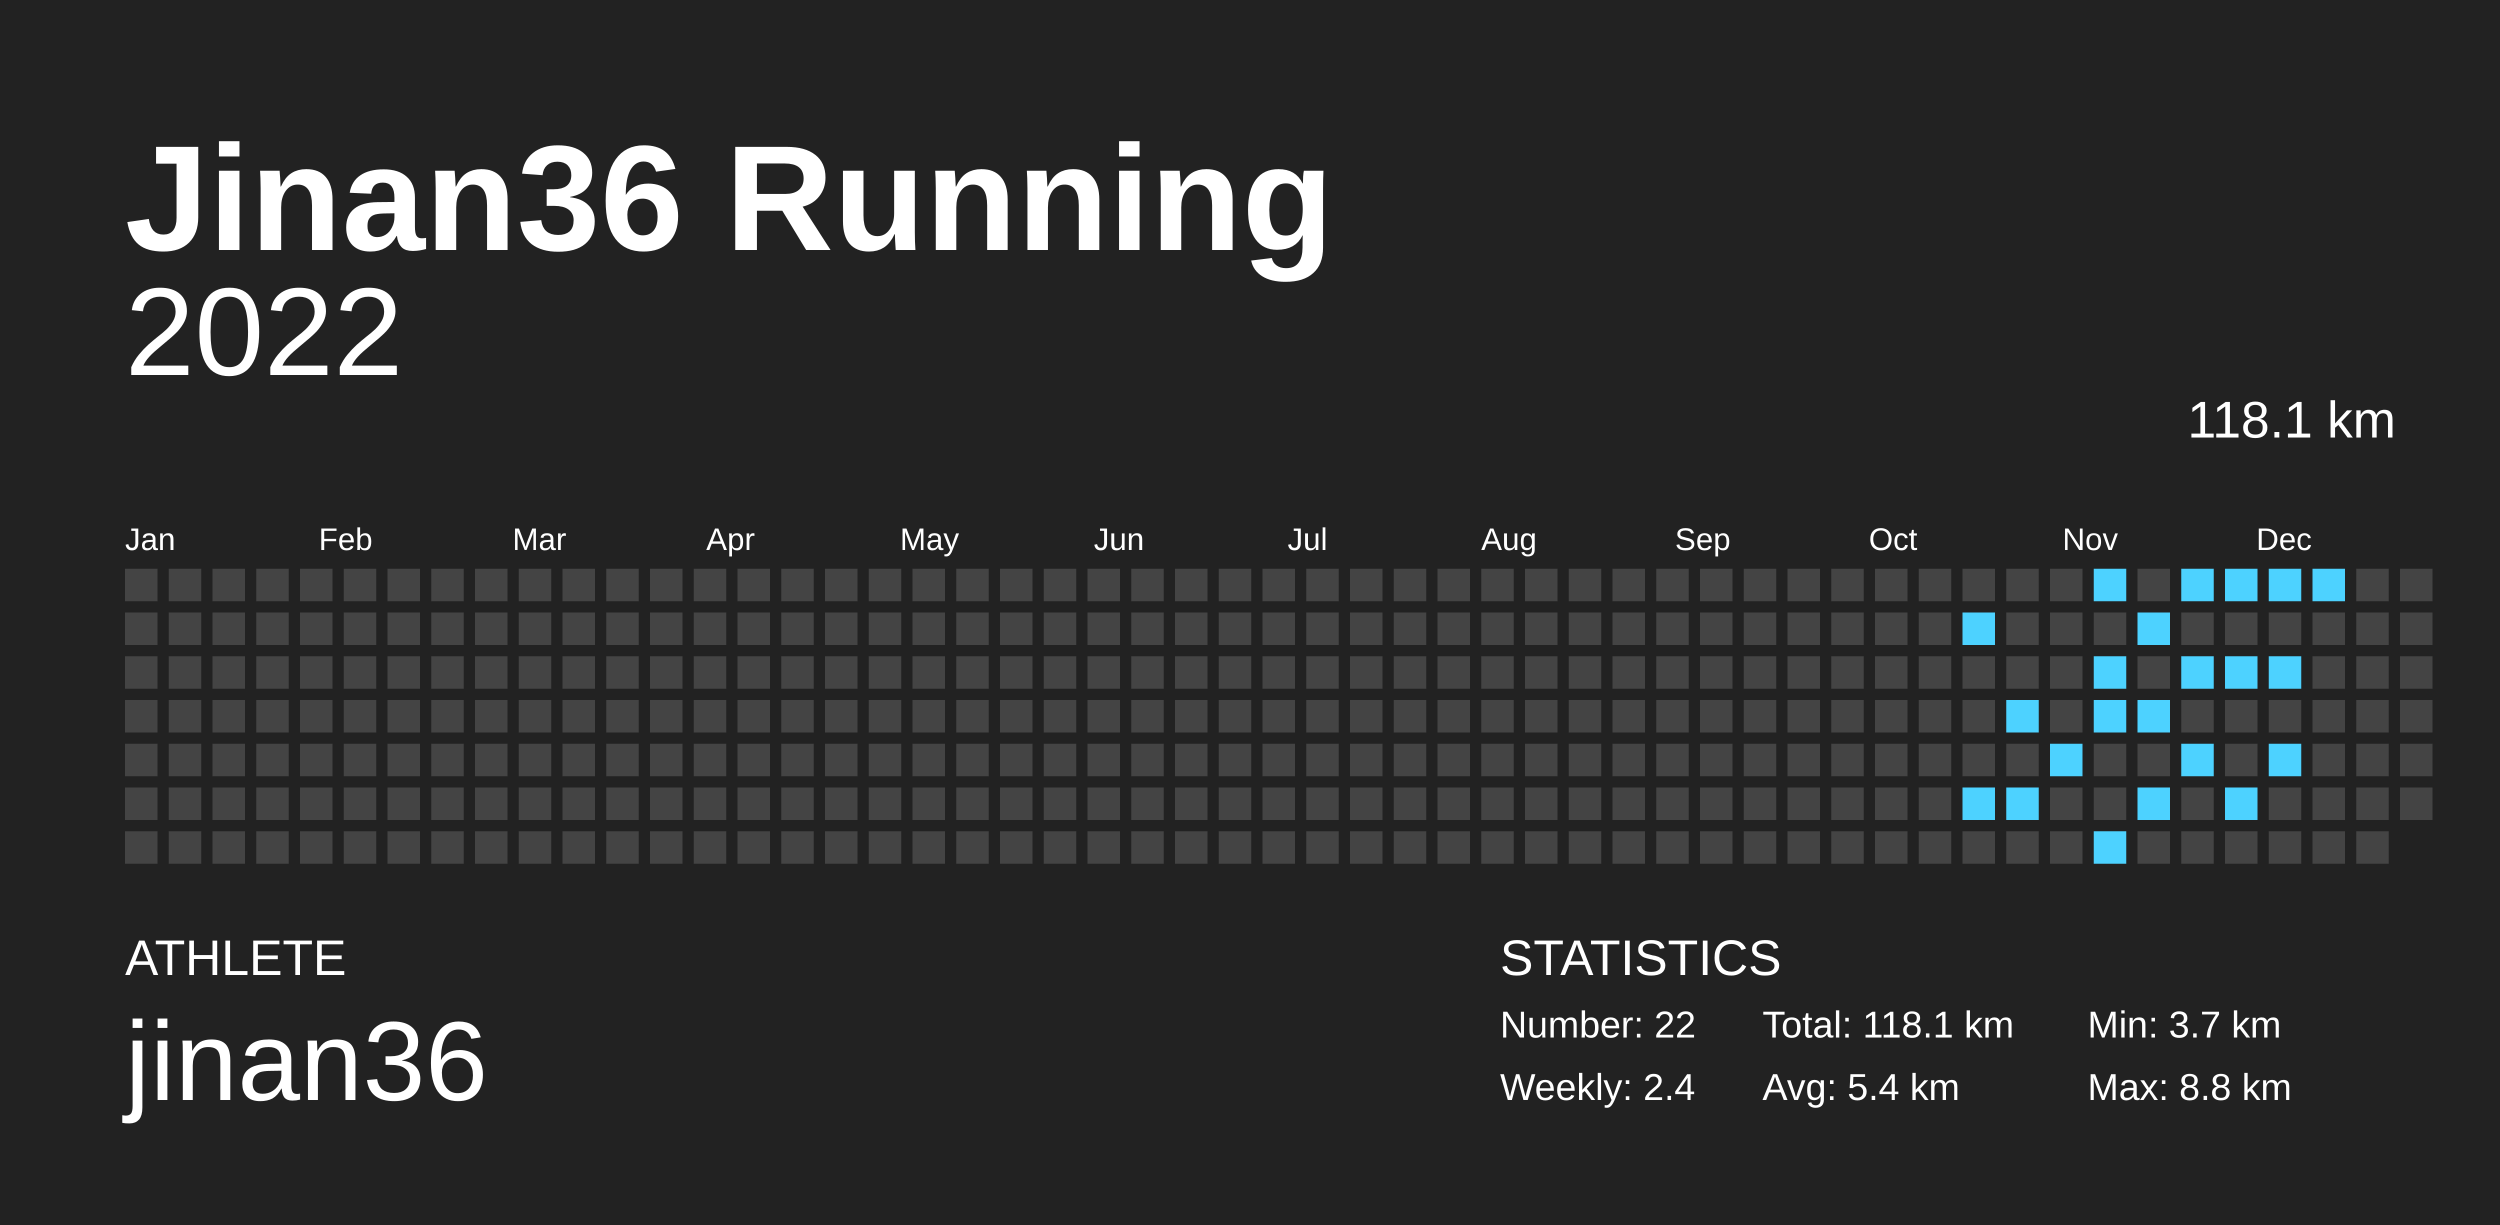
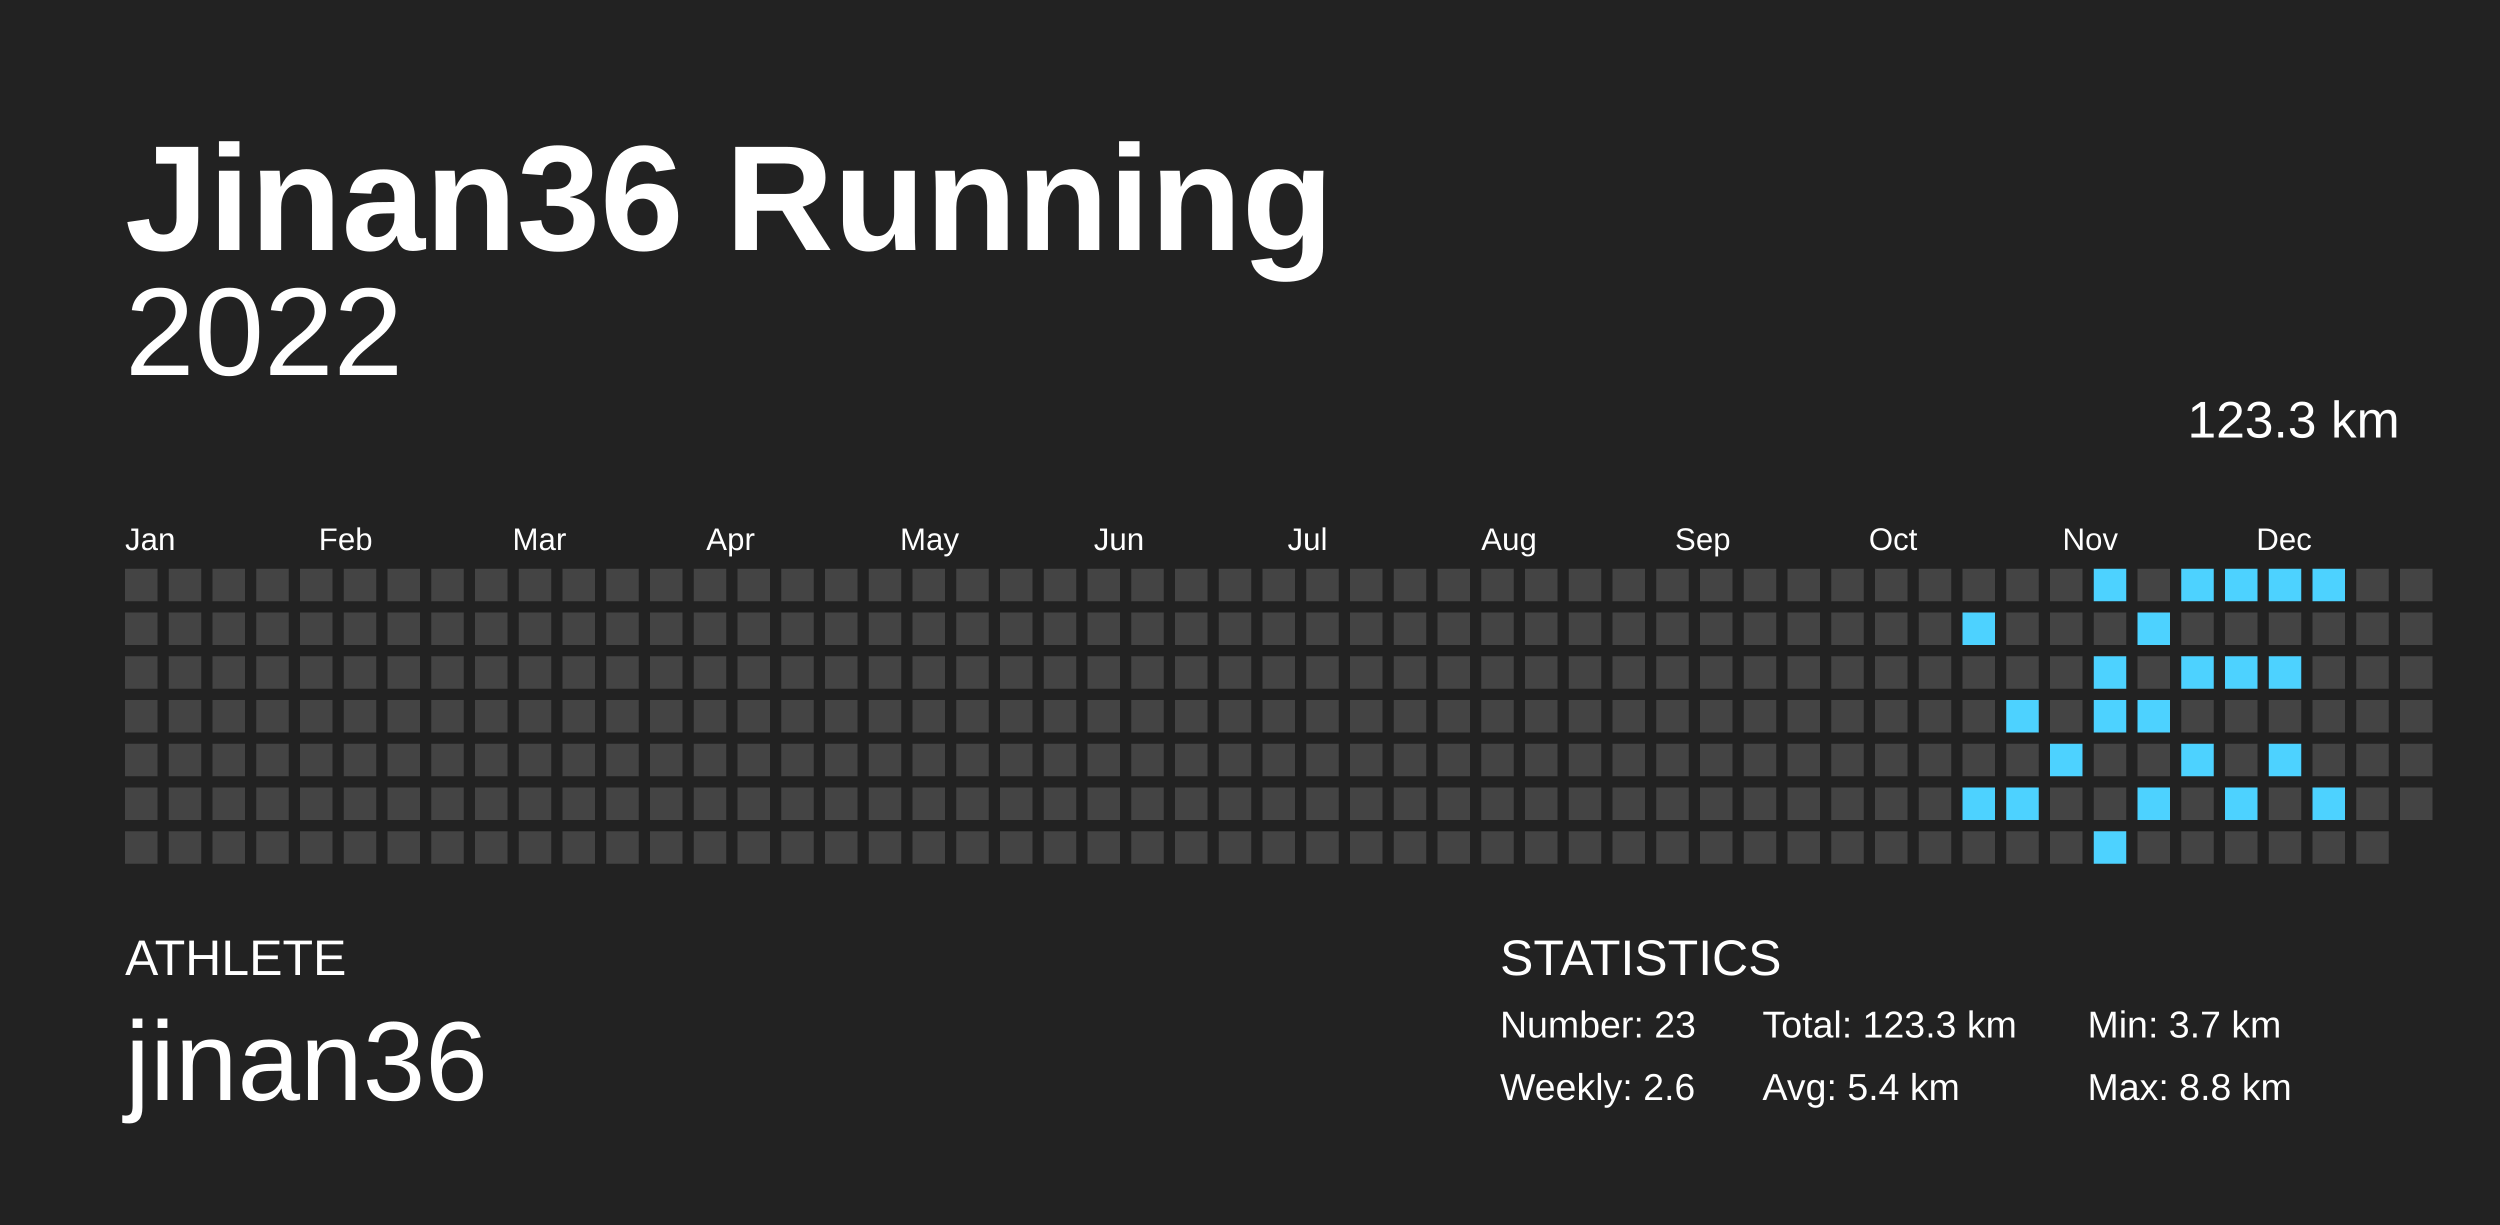
<svg xmlns="http://www.w3.org/2000/svg" baseProfile="full" height="98mm" version="1.1" viewBox="0,0,200,98" width="200mm">
  <defs />
  <rect fill="#222222" height="98" width="200" x="0" y="0" />
  <text fill="#FFFFFF" style="font-size:12px; font-family:Arial; font-weight:bold;" x="10" y="20">Jinan36 Running</text>
  <text fill="#FFFFFF" style="font-size:4px; font-family:Arial" x="10" y="78">ATHLETE</text>
  <text fill="#FFFFFF" style="font-size:9px; font-family:Arial" x="10" y="88">jinan36</text>
  <text fill="#FFFFFF" style="font-size:4px; font-family:Arial" x="120" y="78">STATISTICS</text>
-   <text fill="#FFFFFF" style="font-size:3px; font-family:Arial" x="120" y="83">Number: 22</text>
-   <text fill="#FFFFFF" style="font-size:3px; font-family:Arial" x="120" y="88">Weekly: 2.4</text>
-   <text fill="#FFFFFF" style="font-size:3px; font-family:Arial" x="141" y="83">Total: 118.1 km</text>
+   <text fill="#FFFFFF" style="font-size:3px; font-family:Arial" x="120" y="83">Number: 23</text>
+   <text fill="#FFFFFF" style="font-size:3px; font-family:Arial" x="120" y="88">Weekly: 2.6</text>
+   <text fill="#FFFFFF" style="font-size:3px; font-family:Arial" x="141" y="83">Total: 123.3 km</text>
  <text fill="#FFFFFF" style="font-size:3px; font-family:Arial" x="141" y="88">Avg: 5.4 km</text>
  <text fill="#FFFFFF" style="font-size:3px; font-family:Arial" x="167" y="83">Min: 3.7 km</text>
  <text fill="#FFFFFF" style="font-size:3px; font-family:Arial" x="167" y="88">Max: 8.8 km</text>
  <text alignment-baseline="hanging" fill="#FFFFFF" style="font-size:10.0px; font-family:Arial;" x="10" y="30">2022</text>
-   <text alignment-baseline="hanging" fill="#FFFFFF" style="font-size:4.125px; font-family:Arial;" x="175" y="35">118.1 km</text>
+   <text alignment-baseline="hanging" fill="#FFFFFF" style="font-size:4.125px; font-family:Arial;" x="175" y="35">123.3 km</text>
  <text fill="#FFFFFF" style="font-size:2.5px; font-family:Arial" x="10.0" y="44">Jan</text>
  <text fill="#FFFFFF" style="font-size:2.5px; font-family:Arial" x="25.5" y="44">Feb</text>
  <text fill="#FFFFFF" style="font-size:2.5px; font-family:Arial" x="41.0" y="44">Mar</text>
  <text fill="#FFFFFF" style="font-size:2.5px; font-family:Arial" x="56.5" y="44">Apr</text>
  <text fill="#FFFFFF" style="font-size:2.5px; font-family:Arial" x="72.0" y="44">May</text>
  <text fill="#FFFFFF" style="font-size:2.5px; font-family:Arial" x="87.5" y="44">Jun</text>
  <text fill="#FFFFFF" style="font-size:2.5px; font-family:Arial" x="103.0" y="44">Jul</text>
  <text fill="#FFFFFF" style="font-size:2.5px; font-family:Arial" x="118.5" y="44">Aug</text>
  <text fill="#FFFFFF" style="font-size:2.5px; font-family:Arial" x="134.0" y="44">Sep</text>
  <text fill="#FFFFFF" style="font-size:2.5px; font-family:Arial" x="149.5" y="44">Oct</text>
  <text fill="#FFFFFF" style="font-size:2.5px; font-family:Arial" x="165.0" y="44">Nov</text>
  <text fill="#FFFFFF" style="font-size:2.5px; font-family:Arial" x="180.5" y="44">Dec</text>
  <rect fill="#444444" height="2.6" width="2.6" x="10.0" y="45.5" />
  <rect fill="#444444" height="2.6" width="2.6" x="10.0" y="49.0" />
  <rect fill="#444444" height="2.6" width="2.6" x="10.0" y="52.5" />
  <rect fill="#444444" height="2.6" width="2.6" x="10.0" y="56.0" />
  <rect fill="#444444" height="2.6" width="2.6" x="10.0" y="59.5" />
  <rect fill="#444444" height="2.6" width="2.6" x="10.0" y="63.0" />
  <rect fill="#444444" height="2.6" width="2.6" x="10.0" y="66.5" />
  <rect fill="#444444" height="2.6" width="2.6" x="13.5" y="45.5" />
  <rect fill="#444444" height="2.6" width="2.6" x="13.5" y="49.0" />
  <rect fill="#444444" height="2.6" width="2.6" x="13.5" y="52.5" />
  <rect fill="#444444" height="2.6" width="2.6" x="13.5" y="56.0" />
  <rect fill="#444444" height="2.6" width="2.6" x="13.5" y="59.5" />
  <rect fill="#444444" height="2.6" width="2.6" x="13.5" y="63.0" />
  <rect fill="#444444" height="2.6" width="2.6" x="13.5" y="66.5" />
  <rect fill="#444444" height="2.6" width="2.6" x="17.0" y="45.5" />
  <rect fill="#444444" height="2.6" width="2.6" x="17.0" y="49.0" />
  <rect fill="#444444" height="2.6" width="2.6" x="17.0" y="52.5" />
  <rect fill="#444444" height="2.6" width="2.6" x="17.0" y="56.0" />
  <rect fill="#444444" height="2.6" width="2.6" x="17.0" y="59.5" />
  <rect fill="#444444" height="2.6" width="2.6" x="17.0" y="63.0" />
  <rect fill="#444444" height="2.6" width="2.6" x="17.0" y="66.5" />
  <rect fill="#444444" height="2.6" width="2.6" x="20.5" y="45.5" />
  <rect fill="#444444" height="2.6" width="2.6" x="20.5" y="49.0" />
  <rect fill="#444444" height="2.6" width="2.6" x="20.5" y="52.5" />
  <rect fill="#444444" height="2.6" width="2.6" x="20.5" y="56.0" />
  <rect fill="#444444" height="2.6" width="2.6" x="20.5" y="59.5" />
  <rect fill="#444444" height="2.6" width="2.6" x="20.5" y="63.0" />
  <rect fill="#444444" height="2.6" width="2.6" x="20.5" y="66.5" />
  <rect fill="#444444" height="2.6" width="2.6" x="24.0" y="45.5" />
  <rect fill="#444444" height="2.6" width="2.6" x="24.0" y="49.0" />
  <rect fill="#444444" height="2.6" width="2.6" x="24.0" y="52.5" />
  <rect fill="#444444" height="2.6" width="2.6" x="24.0" y="56.0" />
  <rect fill="#444444" height="2.6" width="2.6" x="24.0" y="59.5" />
  <rect fill="#444444" height="2.6" width="2.6" x="24.0" y="63.0" />
  <rect fill="#444444" height="2.6" width="2.6" x="24.0" y="66.5" />
  <rect fill="#444444" height="2.6" width="2.6" x="27.5" y="45.5" />
  <rect fill="#444444" height="2.6" width="2.6" x="27.5" y="49.0" />
  <rect fill="#444444" height="2.6" width="2.6" x="27.5" y="52.5" />
  <rect fill="#444444" height="2.6" width="2.6" x="27.5" y="56.0" />
  <rect fill="#444444" height="2.6" width="2.6" x="27.5" y="59.5" />
  <rect fill="#444444" height="2.6" width="2.6" x="27.5" y="63.0" />
  <rect fill="#444444" height="2.6" width="2.6" x="27.5" y="66.5" />
  <rect fill="#444444" height="2.6" width="2.6" x="31.0" y="45.5" />
  <rect fill="#444444" height="2.6" width="2.6" x="31.0" y="49.0" />
  <rect fill="#444444" height="2.6" width="2.6" x="31.0" y="52.5" />
  <rect fill="#444444" height="2.6" width="2.6" x="31.0" y="56.0" />
  <rect fill="#444444" height="2.6" width="2.6" x="31.0" y="59.5" />
  <rect fill="#444444" height="2.6" width="2.6" x="31.0" y="63.0" />
  <rect fill="#444444" height="2.6" width="2.6" x="31.0" y="66.5" />
  <rect fill="#444444" height="2.6" width="2.6" x="34.5" y="45.5" />
  <rect fill="#444444" height="2.6" width="2.6" x="34.5" y="49.0" />
  <rect fill="#444444" height="2.6" width="2.6" x="34.5" y="52.5" />
  <rect fill="#444444" height="2.6" width="2.6" x="34.5" y="56.0" />
  <rect fill="#444444" height="2.6" width="2.6" x="34.5" y="59.5" />
  <rect fill="#444444" height="2.6" width="2.6" x="34.5" y="63.0" />
  <rect fill="#444444" height="2.6" width="2.6" x="34.5" y="66.5" />
  <rect fill="#444444" height="2.6" width="2.6" x="38.0" y="45.5" />
  <rect fill="#444444" height="2.6" width="2.6" x="38.0" y="49.0" />
  <rect fill="#444444" height="2.6" width="2.6" x="38.0" y="52.5" />
  <rect fill="#444444" height="2.6" width="2.6" x="38.0" y="56.0" />
  <rect fill="#444444" height="2.6" width="2.6" x="38.0" y="59.5" />
  <rect fill="#444444" height="2.6" width="2.6" x="38.0" y="63.0" />
  <rect fill="#444444" height="2.6" width="2.6" x="38.0" y="66.5" />
  <rect fill="#444444" height="2.6" width="2.6" x="41.5" y="45.5" />
  <rect fill="#444444" height="2.6" width="2.6" x="41.5" y="49.0" />
  <rect fill="#444444" height="2.6" width="2.6" x="41.5" y="52.5" />
  <rect fill="#444444" height="2.6" width="2.6" x="41.5" y="56.0" />
  <rect fill="#444444" height="2.6" width="2.6" x="41.5" y="59.5" />
  <rect fill="#444444" height="2.6" width="2.6" x="41.5" y="63.0" />
  <rect fill="#444444" height="2.6" width="2.6" x="41.5" y="66.5" />
  <rect fill="#444444" height="2.6" width="2.6" x="45.0" y="45.5" />
  <rect fill="#444444" height="2.6" width="2.6" x="45.0" y="49.0" />
  <rect fill="#444444" height="2.6" width="2.6" x="45.0" y="52.5" />
  <rect fill="#444444" height="2.6" width="2.6" x="45.0" y="56.0" />
  <rect fill="#444444" height="2.6" width="2.6" x="45.0" y="59.5" />
  <rect fill="#444444" height="2.6" width="2.6" x="45.0" y="63.0" />
  <rect fill="#444444" height="2.6" width="2.6" x="45.0" y="66.5" />
  <rect fill="#444444" height="2.6" width="2.6" x="48.5" y="45.5" />
  <rect fill="#444444" height="2.6" width="2.6" x="48.5" y="49.0" />
  <rect fill="#444444" height="2.6" width="2.6" x="48.5" y="52.5" />
  <rect fill="#444444" height="2.6" width="2.6" x="48.5" y="56.0" />
  <rect fill="#444444" height="2.6" width="2.6" x="48.5" y="59.5" />
  <rect fill="#444444" height="2.6" width="2.6" x="48.5" y="63.0" />
  <rect fill="#444444" height="2.6" width="2.6" x="48.5" y="66.5" />
  <rect fill="#444444" height="2.6" width="2.6" x="52.0" y="45.5" />
  <rect fill="#444444" height="2.6" width="2.6" x="52.0" y="49.0" />
  <rect fill="#444444" height="2.6" width="2.6" x="52.0" y="52.5" />
  <rect fill="#444444" height="2.6" width="2.6" x="52.0" y="56.0" />
  <rect fill="#444444" height="2.6" width="2.6" x="52.0" y="59.5" />
  <rect fill="#444444" height="2.6" width="2.6" x="52.0" y="63.0" />
  <rect fill="#444444" height="2.6" width="2.6" x="52.0" y="66.5" />
  <rect fill="#444444" height="2.6" width="2.6" x="55.5" y="45.5" />
  <rect fill="#444444" height="2.6" width="2.6" x="55.5" y="49.0" />
  <rect fill="#444444" height="2.6" width="2.6" x="55.5" y="52.5" />
  <rect fill="#444444" height="2.6" width="2.6" x="55.5" y="56.0" />
  <rect fill="#444444" height="2.6" width="2.6" x="55.5" y="59.5" />
  <rect fill="#444444" height="2.6" width="2.6" x="55.5" y="63.0" />
  <rect fill="#444444" height="2.6" width="2.6" x="55.5" y="66.5" />
  <rect fill="#444444" height="2.6" width="2.6" x="59.0" y="45.5" />
  <rect fill="#444444" height="2.6" width="2.6" x="59.0" y="49.0" />
  <rect fill="#444444" height="2.6" width="2.6" x="59.0" y="52.5" />
  <rect fill="#444444" height="2.6" width="2.6" x="59.0" y="56.0" />
  <rect fill="#444444" height="2.6" width="2.6" x="59.0" y="59.5" />
  <rect fill="#444444" height="2.6" width="2.6" x="59.0" y="63.0" />
  <rect fill="#444444" height="2.6" width="2.6" x="59.0" y="66.5" />
  <rect fill="#444444" height="2.6" width="2.6" x="62.5" y="45.5" />
  <rect fill="#444444" height="2.6" width="2.6" x="62.5" y="49.0" />
  <rect fill="#444444" height="2.6" width="2.6" x="62.5" y="52.5" />
  <rect fill="#444444" height="2.6" width="2.6" x="62.5" y="56.0" />
  <rect fill="#444444" height="2.6" width="2.6" x="62.5" y="59.5" />
  <rect fill="#444444" height="2.6" width="2.6" x="62.5" y="63.0" />
  <rect fill="#444444" height="2.6" width="2.6" x="62.5" y="66.5" />
  <rect fill="#444444" height="2.6" width="2.6" x="66.0" y="45.5" />
  <rect fill="#444444" height="2.6" width="2.6" x="66.0" y="49.0" />
  <rect fill="#444444" height="2.6" width="2.6" x="66.0" y="52.5" />
  <rect fill="#444444" height="2.6" width="2.6" x="66.0" y="56.0" />
  <rect fill="#444444" height="2.6" width="2.6" x="66.0" y="59.5" />
  <rect fill="#444444" height="2.6" width="2.6" x="66.0" y="63.0" />
  <rect fill="#444444" height="2.6" width="2.6" x="66.0" y="66.5" />
  <rect fill="#444444" height="2.6" width="2.6" x="69.5" y="45.5" />
  <rect fill="#444444" height="2.6" width="2.6" x="69.5" y="49.0" />
  <rect fill="#444444" height="2.6" width="2.6" x="69.5" y="52.5" />
  <rect fill="#444444" height="2.6" width="2.6" x="69.5" y="56.0" />
  <rect fill="#444444" height="2.6" width="2.6" x="69.5" y="59.5" />
  <rect fill="#444444" height="2.6" width="2.6" x="69.5" y="63.0" />
  <rect fill="#444444" height="2.6" width="2.6" x="69.5" y="66.5" />
  <rect fill="#444444" height="2.6" width="2.6" x="73.0" y="45.5" />
  <rect fill="#444444" height="2.6" width="2.6" x="73.0" y="49.0" />
  <rect fill="#444444" height="2.6" width="2.6" x="73.0" y="52.5" />
  <rect fill="#444444" height="2.6" width="2.6" x="73.0" y="56.0" />
  <rect fill="#444444" height="2.6" width="2.6" x="73.0" y="59.5" />
  <rect fill="#444444" height="2.6" width="2.6" x="73.0" y="63.0" />
  <rect fill="#444444" height="2.6" width="2.6" x="73.0" y="66.5" />
  <rect fill="#444444" height="2.6" width="2.6" x="76.5" y="45.5" />
  <rect fill="#444444" height="2.6" width="2.6" x="76.5" y="49.0" />
  <rect fill="#444444" height="2.6" width="2.6" x="76.5" y="52.5" />
  <rect fill="#444444" height="2.6" width="2.6" x="76.5" y="56.0" />
  <rect fill="#444444" height="2.6" width="2.6" x="76.5" y="59.5" />
  <rect fill="#444444" height="2.6" width="2.6" x="76.5" y="63.0" />
  <rect fill="#444444" height="2.6" width="2.6" x="76.5" y="66.5" />
  <rect fill="#444444" height="2.6" width="2.6" x="80.0" y="45.5" />
  <rect fill="#444444" height="2.6" width="2.6" x="80.0" y="49.0" />
  <rect fill="#444444" height="2.6" width="2.6" x="80.0" y="52.5" />
  <rect fill="#444444" height="2.6" width="2.6" x="80.0" y="56.0" />
  <rect fill="#444444" height="2.6" width="2.6" x="80.0" y="59.5" />
  <rect fill="#444444" height="2.6" width="2.6" x="80.0" y="63.0" />
  <rect fill="#444444" height="2.6" width="2.6" x="80.0" y="66.5" />
  <rect fill="#444444" height="2.6" width="2.6" x="83.5" y="45.5" />
  <rect fill="#444444" height="2.6" width="2.6" x="83.5" y="49.0" />
  <rect fill="#444444" height="2.6" width="2.6" x="83.5" y="52.5" />
  <rect fill="#444444" height="2.6" width="2.6" x="83.5" y="56.0" />
  <rect fill="#444444" height="2.6" width="2.6" x="83.5" y="59.5" />
  <rect fill="#444444" height="2.6" width="2.6" x="83.5" y="63.0" />
  <rect fill="#444444" height="2.6" width="2.6" x="83.5" y="66.5" />
  <rect fill="#444444" height="2.6" width="2.6" x="87.0" y="45.5" />
  <rect fill="#444444" height="2.6" width="2.6" x="87.0" y="49.0" />
  <rect fill="#444444" height="2.6" width="2.6" x="87.0" y="52.5" />
  <rect fill="#444444" height="2.6" width="2.6" x="87.0" y="56.0" />
  <rect fill="#444444" height="2.6" width="2.6" x="87.0" y="59.5" />
  <rect fill="#444444" height="2.6" width="2.6" x="87.0" y="63.0" />
  <rect fill="#444444" height="2.6" width="2.6" x="87.0" y="66.5" />
  <rect fill="#444444" height="2.6" width="2.6" x="90.5" y="45.5" />
  <rect fill="#444444" height="2.6" width="2.6" x="90.5" y="49.0" />
  <rect fill="#444444" height="2.6" width="2.6" x="90.5" y="52.5" />
  <rect fill="#444444" height="2.6" width="2.6" x="90.5" y="56.0" />
  <rect fill="#444444" height="2.6" width="2.6" x="90.5" y="59.5" />
  <rect fill="#444444" height="2.6" width="2.6" x="90.5" y="63.0" />
  <rect fill="#444444" height="2.6" width="2.6" x="90.5" y="66.5" />
  <rect fill="#444444" height="2.6" width="2.6" x="94.0" y="45.5" />
  <rect fill="#444444" height="2.6" width="2.6" x="94.0" y="49.0" />
  <rect fill="#444444" height="2.6" width="2.6" x="94.0" y="52.5" />
  <rect fill="#444444" height="2.6" width="2.6" x="94.0" y="56.0" />
  <rect fill="#444444" height="2.6" width="2.6" x="94.0" y="59.5" />
  <rect fill="#444444" height="2.6" width="2.6" x="94.0" y="63.0" />
  <rect fill="#444444" height="2.6" width="2.6" x="94.0" y="66.5" />
  <rect fill="#444444" height="2.6" width="2.6" x="97.5" y="45.5" />
  <rect fill="#444444" height="2.6" width="2.6" x="97.5" y="49.0" />
  <rect fill="#444444" height="2.6" width="2.6" x="97.5" y="52.5" />
  <rect fill="#444444" height="2.6" width="2.6" x="97.5" y="56.0" />
  <rect fill="#444444" height="2.6" width="2.6" x="97.5" y="59.5" />
  <rect fill="#444444" height="2.6" width="2.6" x="97.5" y="63.0" />
  <rect fill="#444444" height="2.6" width="2.6" x="97.5" y="66.5" />
  <rect fill="#444444" height="2.6" width="2.6" x="101.0" y="45.5" />
  <rect fill="#444444" height="2.6" width="2.6" x="101.0" y="49.0" />
  <rect fill="#444444" height="2.6" width="2.6" x="101.0" y="52.5" />
  <rect fill="#444444" height="2.6" width="2.6" x="101.0" y="56.0" />
  <rect fill="#444444" height="2.6" width="2.6" x="101.0" y="59.5" />
  <rect fill="#444444" height="2.6" width="2.6" x="101.0" y="63.0" />
  <rect fill="#444444" height="2.6" width="2.6" x="101.0" y="66.5" />
  <rect fill="#444444" height="2.6" width="2.6" x="104.5" y="45.5" />
  <rect fill="#444444" height="2.6" width="2.6" x="104.5" y="49.0" />
  <rect fill="#444444" height="2.6" width="2.6" x="104.5" y="52.5" />
  <rect fill="#444444" height="2.6" width="2.6" x="104.5" y="56.0" />
  <rect fill="#444444" height="2.6" width="2.6" x="104.5" y="59.5" />
  <rect fill="#444444" height="2.6" width="2.6" x="104.5" y="63.0" />
  <rect fill="#444444" height="2.6" width="2.6" x="104.5" y="66.5" />
  <rect fill="#444444" height="2.6" width="2.6" x="108.0" y="45.5" />
  <rect fill="#444444" height="2.6" width="2.6" x="108.0" y="49.0" />
  <rect fill="#444444" height="2.6" width="2.6" x="108.0" y="52.5" />
  <rect fill="#444444" height="2.6" width="2.6" x="108.0" y="56.0" />
  <rect fill="#444444" height="2.6" width="2.6" x="108.0" y="59.5" />
  <rect fill="#444444" height="2.6" width="2.6" x="108.0" y="63.0" />
  <rect fill="#444444" height="2.6" width="2.6" x="108.0" y="66.5" />
  <rect fill="#444444" height="2.6" width="2.6" x="111.5" y="45.5" />
  <rect fill="#444444" height="2.6" width="2.6" x="111.5" y="49.0" />
  <rect fill="#444444" height="2.6" width="2.6" x="111.5" y="52.5" />
  <rect fill="#444444" height="2.6" width="2.6" x="111.5" y="56.0" />
  <rect fill="#444444" height="2.6" width="2.6" x="111.5" y="59.5" />
  <rect fill="#444444" height="2.6" width="2.6" x="111.5" y="63.0" />
  <rect fill="#444444" height="2.6" width="2.6" x="111.5" y="66.5" />
  <rect fill="#444444" height="2.6" width="2.6" x="115.0" y="45.5" />
  <rect fill="#444444" height="2.6" width="2.6" x="115.0" y="49.0" />
  <rect fill="#444444" height="2.6" width="2.6" x="115.0" y="52.5" />
  <rect fill="#444444" height="2.6" width="2.6" x="115.0" y="56.0" />
  <rect fill="#444444" height="2.6" width="2.6" x="115.0" y="59.5" />
  <rect fill="#444444" height="2.6" width="2.6" x="115.0" y="63.0" />
  <rect fill="#444444" height="2.6" width="2.6" x="115.0" y="66.5" />
  <rect fill="#444444" height="2.6" width="2.6" x="118.5" y="45.5" />
  <rect fill="#444444" height="2.6" width="2.6" x="118.5" y="49.0" />
  <rect fill="#444444" height="2.6" width="2.6" x="118.5" y="52.5" />
  <rect fill="#444444" height="2.6" width="2.6" x="118.5" y="56.0" />
  <rect fill="#444444" height="2.6" width="2.6" x="118.5" y="59.5" />
  <rect fill="#444444" height="2.6" width="2.6" x="118.5" y="63.0" />
  <rect fill="#444444" height="2.6" width="2.6" x="118.5" y="66.5" />
  <rect fill="#444444" height="2.6" width="2.6" x="122.0" y="45.5" />
  <rect fill="#444444" height="2.6" width="2.6" x="122.0" y="49.0" />
  <rect fill="#444444" height="2.6" width="2.6" x="122.0" y="52.5" />
  <rect fill="#444444" height="2.6" width="2.6" x="122.0" y="56.0" />
  <rect fill="#444444" height="2.6" width="2.6" x="122.0" y="59.5" />
  <rect fill="#444444" height="2.6" width="2.6" x="122.0" y="63.0" />
  <rect fill="#444444" height="2.6" width="2.6" x="122.0" y="66.5" />
  <rect fill="#444444" height="2.6" width="2.6" x="125.5" y="45.5" />
  <rect fill="#444444" height="2.6" width="2.6" x="125.5" y="49.0" />
  <rect fill="#444444" height="2.6" width="2.6" x="125.5" y="52.5" />
  <rect fill="#444444" height="2.6" width="2.6" x="125.5" y="56.0" />
  <rect fill="#444444" height="2.6" width="2.6" x="125.5" y="59.5" />
  <rect fill="#444444" height="2.6" width="2.6" x="125.5" y="63.0" />
  <rect fill="#444444" height="2.6" width="2.6" x="125.5" y="66.5" />
  <rect fill="#444444" height="2.6" width="2.6" x="129.0" y="45.5" />
  <rect fill="#444444" height="2.6" width="2.6" x="129.0" y="49.0" />
  <rect fill="#444444" height="2.6" width="2.6" x="129.0" y="52.5" />
  <rect fill="#444444" height="2.6" width="2.6" x="129.0" y="56.0" />
  <rect fill="#444444" height="2.6" width="2.6" x="129.0" y="59.5" />
  <rect fill="#444444" height="2.6" width="2.6" x="129.0" y="63.0" />
  <rect fill="#444444" height="2.6" width="2.6" x="129.0" y="66.5" />
  <rect fill="#444444" height="2.6" width="2.6" x="132.5" y="45.5" />
  <rect fill="#444444" height="2.6" width="2.6" x="132.5" y="49.0" />
  <rect fill="#444444" height="2.6" width="2.6" x="132.5" y="52.5" />
  <rect fill="#444444" height="2.6" width="2.6" x="132.5" y="56.0" />
  <rect fill="#444444" height="2.6" width="2.6" x="132.5" y="59.5" />
  <rect fill="#444444" height="2.6" width="2.6" x="132.5" y="63.0" />
  <rect fill="#444444" height="2.6" width="2.6" x="132.5" y="66.5" />
  <rect fill="#444444" height="2.6" width="2.6" x="136.0" y="45.5" />
  <rect fill="#444444" height="2.6" width="2.6" x="136.0" y="49.0" />
  <rect fill="#444444" height="2.6" width="2.6" x="136.0" y="52.5" />
  <rect fill="#444444" height="2.6" width="2.6" x="136.0" y="56.0" />
  <rect fill="#444444" height="2.6" width="2.6" x="136.0" y="59.5" />
  <rect fill="#444444" height="2.6" width="2.6" x="136.0" y="63.0" />
  <rect fill="#444444" height="2.6" width="2.6" x="136.0" y="66.5" />
  <rect fill="#444444" height="2.6" width="2.6" x="139.5" y="45.5" />
  <rect fill="#444444" height="2.6" width="2.6" x="139.5" y="49.0" />
  <rect fill="#444444" height="2.6" width="2.6" x="139.5" y="52.5" />
  <rect fill="#444444" height="2.6" width="2.6" x="139.5" y="56.0" />
  <rect fill="#444444" height="2.6" width="2.6" x="139.5" y="59.5" />
  <rect fill="#444444" height="2.6" width="2.6" x="139.5" y="63.0" />
  <rect fill="#444444" height="2.6" width="2.6" x="139.5" y="66.5" />
  <rect fill="#444444" height="2.6" width="2.6" x="143.0" y="45.5" />
  <rect fill="#444444" height="2.6" width="2.6" x="143.0" y="49.0" />
  <rect fill="#444444" height="2.6" width="2.6" x="143.0" y="52.5" />
  <rect fill="#444444" height="2.6" width="2.6" x="143.0" y="56.0" />
  <rect fill="#444444" height="2.6" width="2.6" x="143.0" y="59.5" />
  <rect fill="#444444" height="2.6" width="2.6" x="143.0" y="63.0" />
  <rect fill="#444444" height="2.6" width="2.6" x="143.0" y="66.5" />
  <rect fill="#444444" height="2.6" width="2.6" x="146.5" y="45.5" />
  <rect fill="#444444" height="2.6" width="2.6" x="146.5" y="49.0" />
  <rect fill="#444444" height="2.6" width="2.6" x="146.5" y="52.5" />
  <rect fill="#444444" height="2.6" width="2.6" x="146.5" y="56.0" />
  <rect fill="#444444" height="2.6" width="2.6" x="146.5" y="59.5" />
  <rect fill="#444444" height="2.6" width="2.6" x="146.5" y="63.0" />
  <rect fill="#444444" height="2.6" width="2.6" x="146.5" y="66.5" />
  <rect fill="#444444" height="2.6" width="2.6" x="150.0" y="45.5" />
  <rect fill="#444444" height="2.6" width="2.6" x="150.0" y="49.0" />
  <rect fill="#444444" height="2.6" width="2.6" x="150.0" y="52.5" />
  <rect fill="#444444" height="2.6" width="2.6" x="150.0" y="56.0" />
  <rect fill="#444444" height="2.6" width="2.6" x="150.0" y="59.5" />
  <rect fill="#444444" height="2.6" width="2.6" x="150.0" y="63.0" />
  <rect fill="#444444" height="2.6" width="2.6" x="150.0" y="66.5" />
  <rect fill="#444444" height="2.6" width="2.6" x="153.5" y="45.5" />
  <rect fill="#444444" height="2.6" width="2.6" x="153.5" y="49.0" />
  <rect fill="#444444" height="2.6" width="2.6" x="153.5" y="52.5" />
  <rect fill="#444444" height="2.6" width="2.6" x="153.5" y="56.0" />
  <rect fill="#444444" height="2.6" width="2.6" x="153.5" y="59.5" />
  <rect fill="#444444" height="2.6" width="2.6" x="153.5" y="63.0" />
  <rect fill="#444444" height="2.6" width="2.6" x="153.5" y="66.5" />
  <rect fill="#444444" height="2.6" width="2.6" x="157.0" y="45.5" />
  <rect fill="#4dd2ff" height="2.6" width="2.6" x="157.0" y="49.0" />
  <rect fill="#444444" height="2.6" width="2.6" x="157.0" y="52.5" />
  <rect fill="#444444" height="2.6" width="2.6" x="157.0" y="56.0" />
  <rect fill="#444444" height="2.6" width="2.6" x="157.0" y="59.5" />
  <rect fill="#4dd2ff" height="2.6" width="2.6" x="157.0" y="63.0" />
  <rect fill="#444444" height="2.6" width="2.6" x="157.0" y="66.5" />
  <rect fill="#444444" height="2.6" width="2.6" x="160.5" y="45.5" />
  <rect fill="#444444" height="2.6" width="2.6" x="160.5" y="49.0" />
  <rect fill="#444444" height="2.6" width="2.6" x="160.5" y="52.5" />
  <rect fill="#4dd2ff" height="2.6" width="2.6" x="160.5" y="56.0" />
  <rect fill="#444444" height="2.6" width="2.6" x="160.5" y="59.5" />
  <rect fill="#4dd2ff" height="2.6" width="2.6" x="160.5" y="63.0" />
  <rect fill="#444444" height="2.6" width="2.6" x="160.5" y="66.5" />
  <rect fill="#444444" height="2.6" width="2.6" x="164.0" y="45.5" />
  <rect fill="#444444" height="2.6" width="2.6" x="164.0" y="49.0" />
  <rect fill="#444444" height="2.6" width="2.6" x="164.0" y="52.5" />
  <rect fill="#444444" height="2.6" width="2.6" x="164.0" y="56.0" />
  <rect fill="#4dd2ff" height="2.6" width="2.6" x="164.0" y="59.5" />
  <rect fill="#444444" height="2.6" width="2.6" x="164.0" y="63.0" />
  <rect fill="#444444" height="2.6" width="2.6" x="164.0" y="66.5" />
  <rect fill="#4dd2ff" height="2.6" width="2.6" x="167.5" y="45.5" />
  <rect fill="#444444" height="2.6" width="2.6" x="167.5" y="49.0" />
  <rect fill="#4dd2ff" height="2.6" width="2.6" x="167.5" y="52.5" />
  <rect fill="#4dd2ff" height="2.6" width="2.6" x="167.5" y="56.0" />
  <rect fill="#444444" height="2.6" width="2.6" x="167.5" y="59.5" />
  <rect fill="#444444" height="2.6" width="2.6" x="167.5" y="63.0" />
  <rect fill="#4dd2ff" height="2.6" width="2.6" x="167.5" y="66.5" />
  <rect fill="#444444" height="2.6" width="2.6" x="171.0" y="45.5" />
  <rect fill="#4dd2ff" height="2.6" width="2.6" x="171.0" y="49.0" />
  <rect fill="#444444" height="2.6" width="2.6" x="171.0" y="52.5" />
  <rect fill="#4dd2ff" height="2.6" width="2.6" x="171.0" y="56.0" />
  <rect fill="#444444" height="2.6" width="2.6" x="171.0" y="59.5" />
  <rect fill="#4dd2ff" height="2.6" width="2.6" x="171.0" y="63.0" />
  <rect fill="#444444" height="2.6" width="2.6" x="171.0" y="66.5" />
  <rect fill="#4dd2ff" height="2.6" width="2.6" x="174.5" y="45.5" />
  <rect fill="#444444" height="2.6" width="2.6" x="174.5" y="49.0" />
  <rect fill="#4dd2ff" height="2.6" width="2.6" x="174.5" y="52.5" />
  <rect fill="#444444" height="2.6" width="2.6" x="174.5" y="56.0" />
  <rect fill="#4dd2ff" height="2.6" width="2.6" x="174.5" y="59.5" />
  <rect fill="#444444" height="2.6" width="2.6" x="174.5" y="63.0" />
  <rect fill="#444444" height="2.6" width="2.6" x="174.5" y="66.5" />
  <rect fill="#4dd2ff" height="2.6" width="2.6" x="178.0" y="45.5" />
  <rect fill="#444444" height="2.6" width="2.6" x="178.0" y="49.0" />
  <rect fill="#4dd2ff" height="2.6" width="2.6" x="178.0" y="52.5" />
  <rect fill="#444444" height="2.6" width="2.6" x="178.0" y="56.0" />
  <rect fill="#444444" height="2.6" width="2.6" x="178.0" y="59.5" />
  <rect fill="#4dd2ff" height="2.6" width="2.6" x="178.0" y="63.0" />
  <rect fill="#444444" height="2.6" width="2.6" x="178.0" y="66.5" />
  <rect fill="#4dd2ff" height="2.6" width="2.6" x="181.5" y="45.5" />
  <rect fill="#444444" height="2.6" width="2.6" x="181.5" y="49.0" />
  <rect fill="#4dd2ff" height="2.6" width="2.6" x="181.5" y="52.5" />
  <rect fill="#444444" height="2.6" width="2.6" x="181.5" y="56.0" />
  <rect fill="#4dd2ff" height="2.6" width="2.6" x="181.5" y="59.5" />
  <rect fill="#444444" height="2.6" width="2.6" x="181.5" y="63.0" />
  <rect fill="#444444" height="2.6" width="2.6" x="181.5" y="66.5" />
  <rect fill="#4dd2ff" height="2.6" width="2.6" x="185.0" y="45.5" />
  <rect fill="#444444" height="2.6" width="2.6" x="185.0" y="49.0" />
  <rect fill="#444444" height="2.6" width="2.6" x="185.0" y="52.5" />
  <rect fill="#444444" height="2.6" width="2.6" x="185.0" y="56.0" />
  <rect fill="#444444" height="2.6" width="2.6" x="185.0" y="59.5" />
-   <rect fill="#444444" height="2.6" width="2.6" x="185.0" y="63.0" />
+   <rect fill="#4dd2ff" height="2.6" width="2.6" x="185.0" y="63.0" />
  <rect fill="#444444" height="2.6" width="2.6" x="185.0" y="66.5" />
  <rect fill="#444444" height="2.6" width="2.6" x="188.5" y="45.5" />
  <rect fill="#444444" height="2.6" width="2.6" x="188.5" y="49.0" />
  <rect fill="#444444" height="2.6" width="2.6" x="188.5" y="52.5" />
  <rect fill="#444444" height="2.6" width="2.6" x="188.5" y="56.0" />
  <rect fill="#444444" height="2.6" width="2.6" x="188.5" y="59.5" />
  <rect fill="#444444" height="2.6" width="2.6" x="188.5" y="63.0" />
  <rect fill="#444444" height="2.6" width="2.6" x="188.5" y="66.5" />
  <rect fill="#444444" height="2.6" width="2.6" x="192.0" y="45.5" />
  <rect fill="#444444" height="2.6" width="2.6" x="192.0" y="49.0" />
  <rect fill="#444444" height="2.6" width="2.6" x="192.0" y="52.5" />
  <rect fill="#444444" height="2.6" width="2.6" x="192.0" y="56.0" />
  <rect fill="#444444" height="2.6" width="2.6" x="192.0" y="59.5" />
  <rect fill="#444444" height="2.6" width="2.6" x="192.0" y="63.0" />
</svg>
